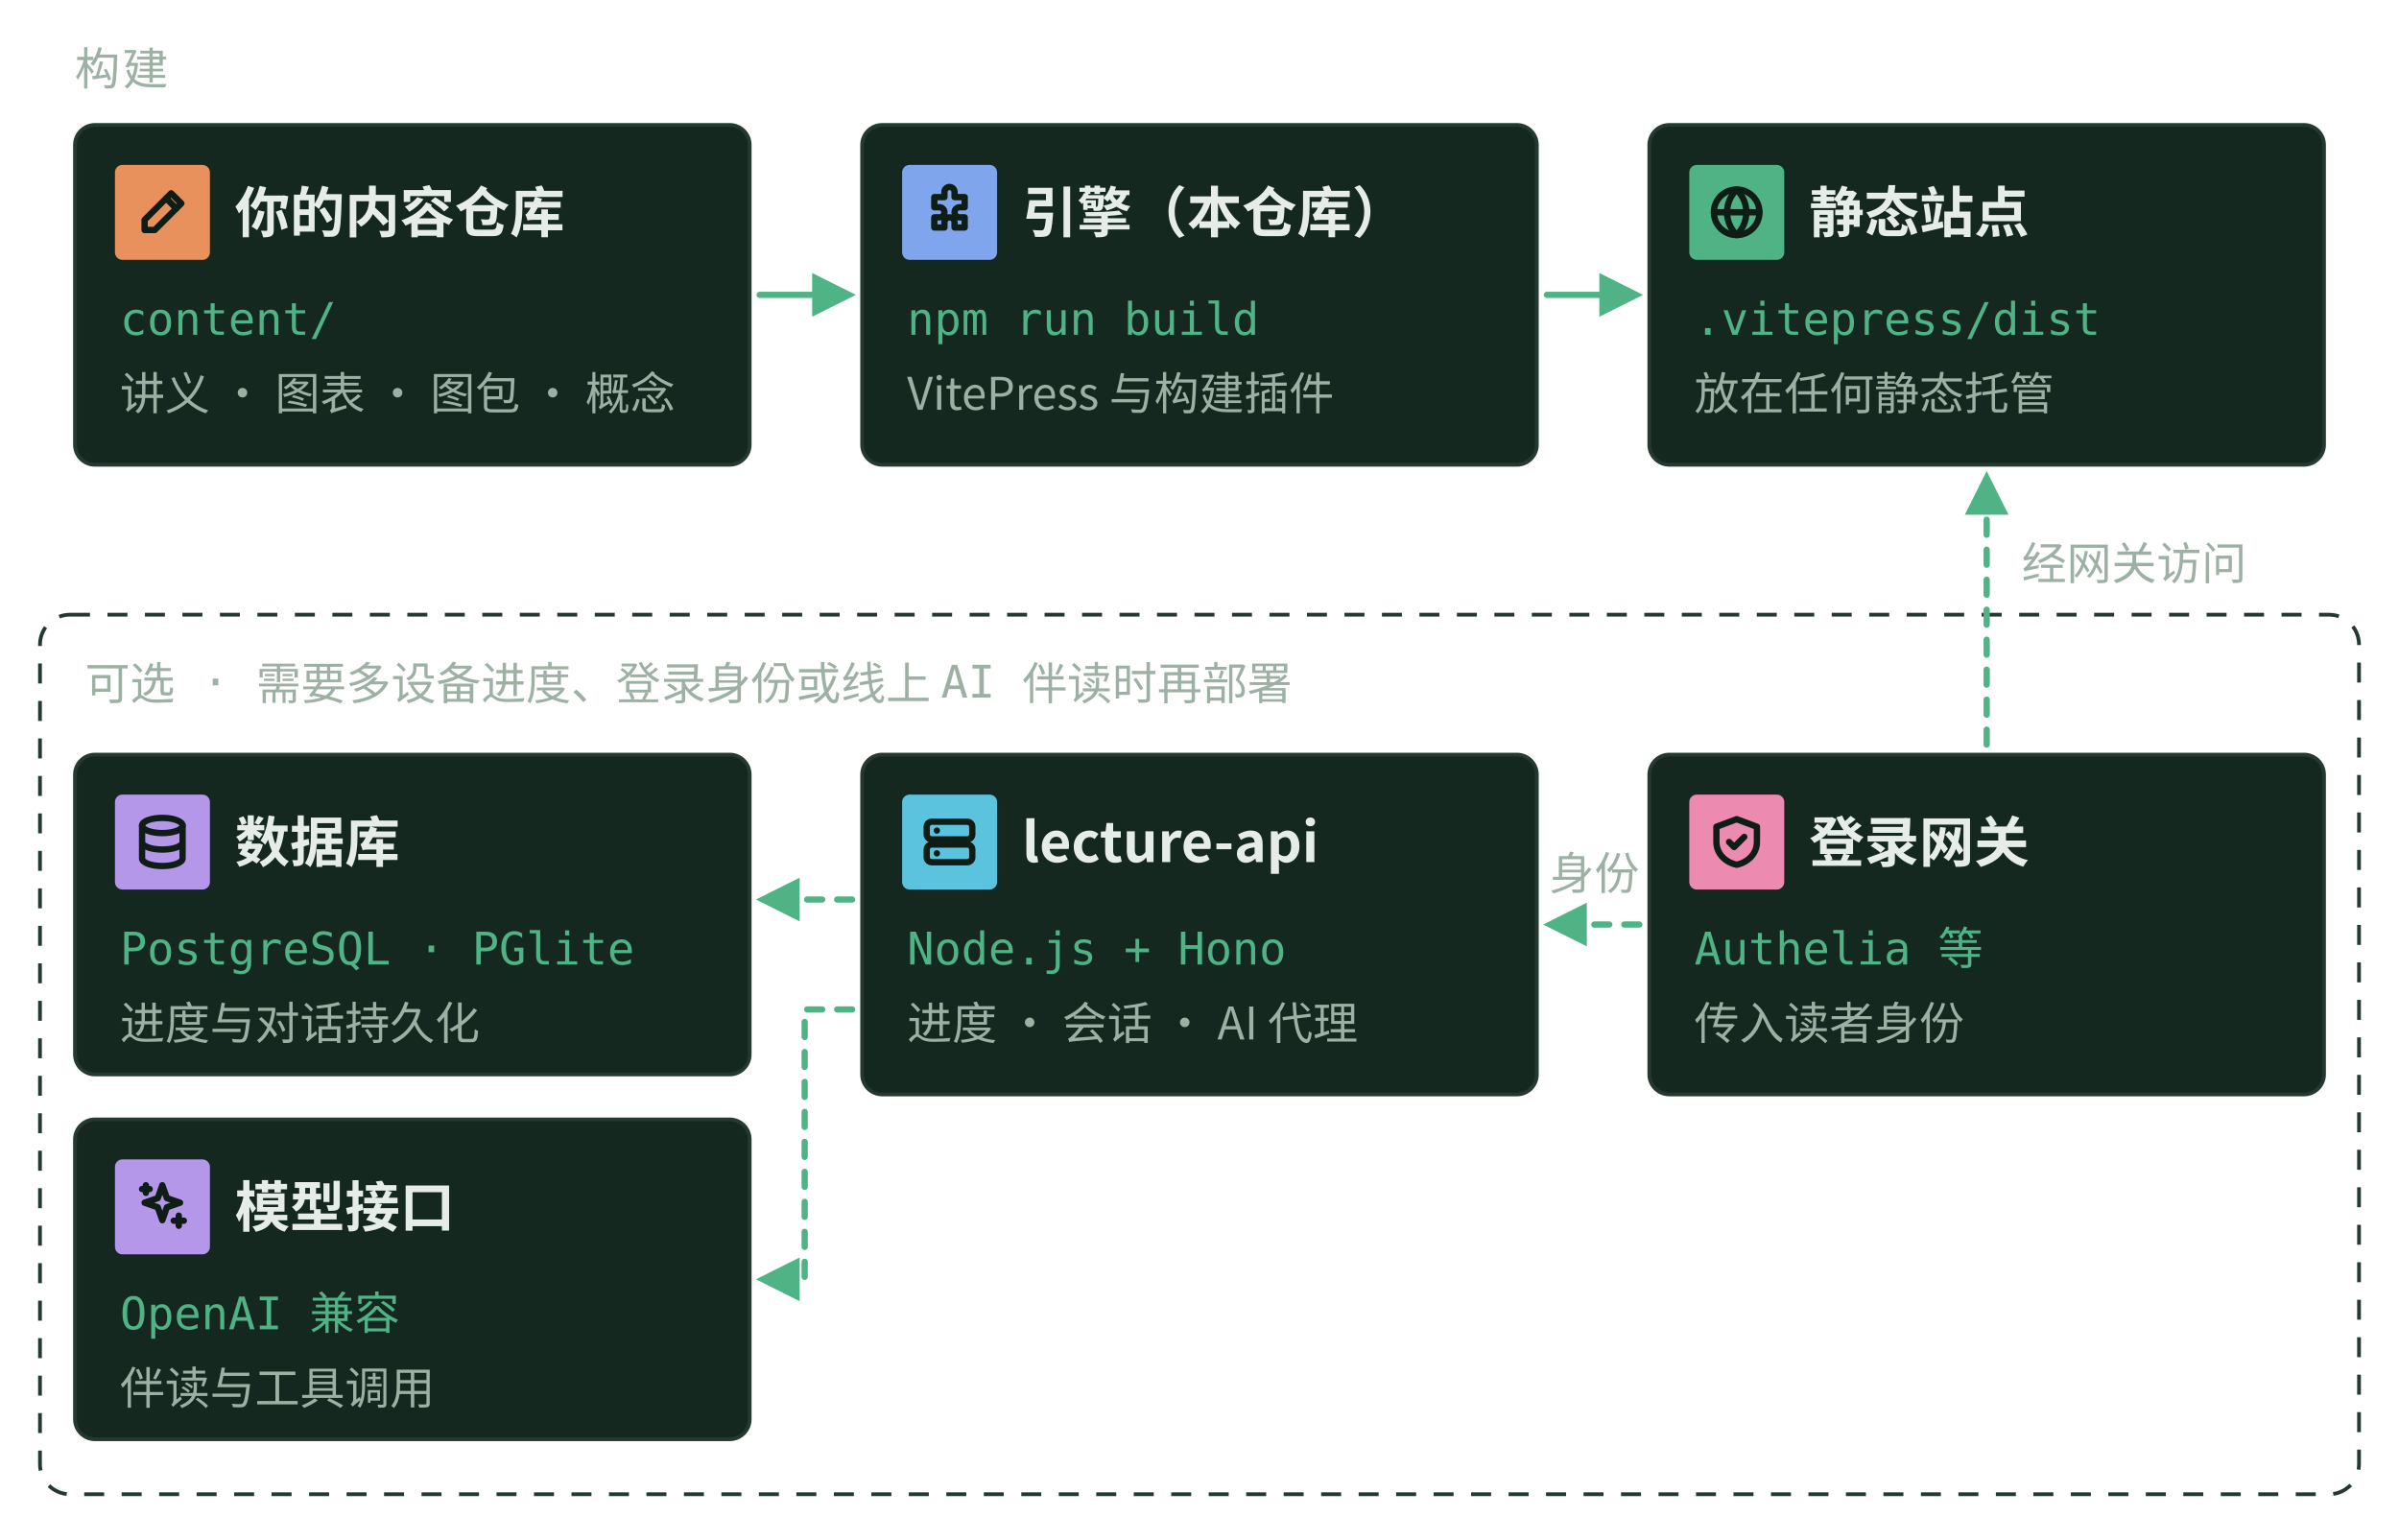
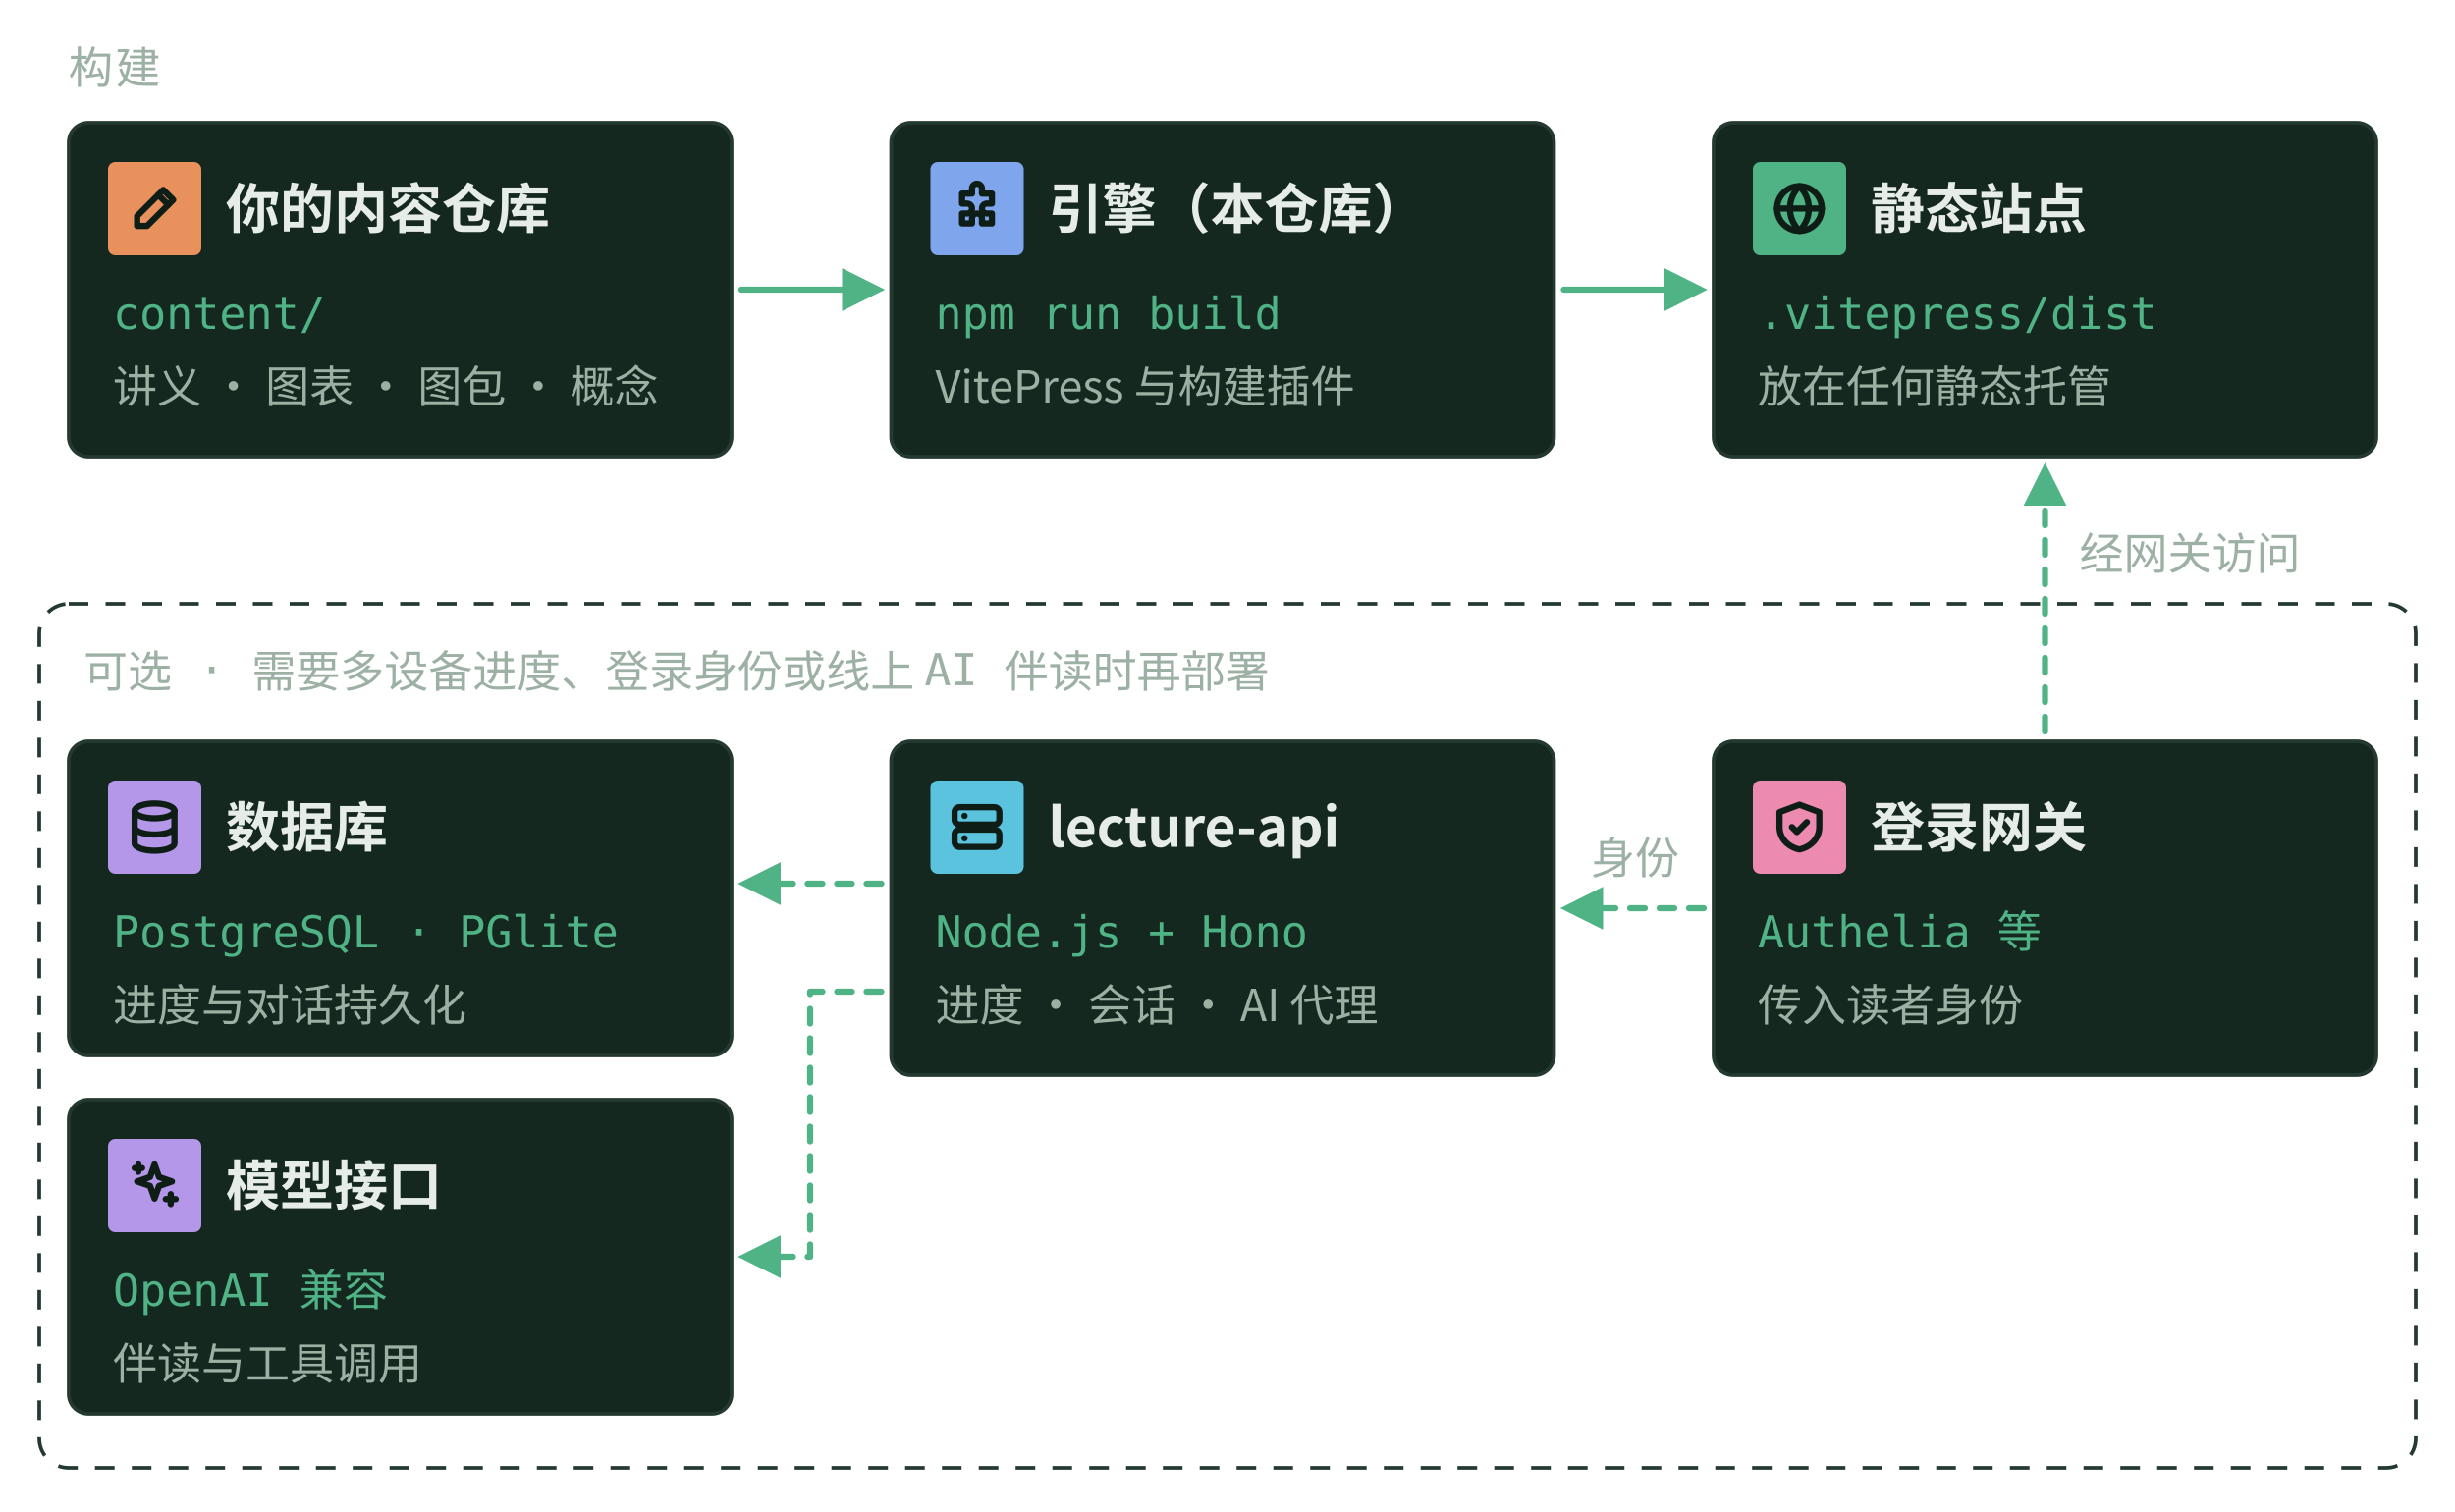
- <svg xmlns="http://www.w3.org/2000/svg" width="960" height="616" viewBox="0 0 960 616" role="img" aria-label="工作方式：内容目录经引擎构建成静态站点；可选的网关、lecture-api、数据库与模型接口">
+ <svg xmlns="http://www.w3.org/2000/svg" width="1000" height="616" viewBox="0 0 1000 616" role="img" aria-label="工作方式：内容目录经引擎构建成静态站点；可选的网关、lecture-api、数据库与模型接口">
  <defs>
    <marker id="ah" viewBox="0 0 10 10" refX="8" refY="5" markerWidth="7" markerHeight="7" orient="auto-start-reverse">
      <path d="M0 0 10 5 0 10z" fill="#4fb386" />
    </marker>
  </defs>
-   <text x="30" y="34" font-family="ui-monospace, 'SF Mono', 'JetBrains Mono', 'Cascadia Mono', Consolas, monospace" font-size="18" letter-spacing="1.2" fill="#9db0a4">构建</text>
-   <rect x="30" y="50" width="270" height="136" rx="8" fill="#15281f" stroke="#24392f" stroke-width="1.5" />
-   <rect x="46" y="66" width="38" height="38" rx="3" fill="#e8915c" />
-   <g transform="translate(52.8 72.8) scale(1.0133)" fill="none" stroke="#0f1d17" stroke-width="2.5" stroke-linecap="round" stroke-linejoin="round" color="#0f1d17">
+   <text x="28" y="34" font-family="ui-monospace, 'SF Mono', 'JetBrains Mono', 'Cascadia Mono', Consolas, monospace" font-size="18" letter-spacing="1.2" fill="#9db0a4">构建</text>
+   <rect x="28" y="50" width="270" height="136" rx="8" fill="#15281f" stroke="#24392f" stroke-width="1.5" />
+   <rect x="44" y="66" width="38" height="38" rx="3" fill="#e8915c" />
+   <g transform="translate(50.8 72.8) scale(1.0133)" fill="none" stroke="#0f1d17" stroke-width="2.5" stroke-linecap="round" stroke-linejoin="round" color="#0f1d17">
    <path d="M15.5 4.5 19.5 8.5 9 19H5v-4z" />
    <path d="m13.5 6.5 4 4" />
  </g>
-   <text x="94" y="93" font-family="-apple-system, BlinkMacSystemFont, 'Segoe UI', 'PingFang SC', 'Hiragino Sans GB', 'Microsoft YaHei', 'Noto Sans CJK SC', 'Noto Sans SC', Helvetica, Arial, sans-serif" font-size="22" font-weight="700" fill="#e6ece7">你的内容仓库</text>
-   <text x="48" y="134" font-family="ui-monospace, 'SF Mono', 'JetBrains Mono', 'Cascadia Mono', Consolas, monospace" font-size="18" fill="#4fb386">content/</text>
-   <text x="48" y="164" font-family="-apple-system, BlinkMacSystemFont, 'Segoe UI', 'PingFang SC', 'Hiragino Sans GB', 'Microsoft YaHei', 'Noto Sans CJK SC', 'Noto Sans SC', Helvetica, Arial, sans-serif" font-size="18" fill="#9db0a4">讲义 · 图表 · 图包 · 概念</text>
-   <rect x="345" y="50" width="270" height="136" rx="8" fill="#15281f" stroke="#24392f" stroke-width="1.5" />
-   <rect x="361" y="66" width="38" height="38" rx="3" fill="#7fa6ec" />
-   <g transform="translate(367.8 72.8) scale(1.0133)" fill="none" stroke="#0f1d17" stroke-width="2.5" stroke-linecap="round" stroke-linejoin="round" color="#0f1d17">
+   <text x="92" y="93" font-family="-apple-system, BlinkMacSystemFont, 'Segoe UI', 'PingFang SC', 'Hiragino Sans GB', 'Microsoft YaHei', 'Noto Sans CJK SC', 'Noto Sans SC', Helvetica, Arial, sans-serif" font-size="22" font-weight="700" fill="#e6ece7">你的内容仓库</text>
+   <text x="46" y="134" font-family="ui-monospace, 'SF Mono', 'JetBrains Mono', 'Cascadia Mono', Consolas, monospace" font-size="18" fill="#4fb386">content/</text>
+   <text x="46" y="164" font-family="-apple-system, BlinkMacSystemFont, 'Segoe UI', 'PingFang SC', 'Hiragino Sans GB', 'Microsoft YaHei', 'Noto Sans CJK SC', 'Noto Sans SC', Helvetica, Arial, sans-serif" font-size="18" fill="#9db0a4">讲义 · 图表 · 图包 · 概念</text>
+   <rect x="363" y="50" width="270" height="136" rx="8" fill="#15281f" stroke="#24392f" stroke-width="1.5" />
+   <rect x="379" y="66" width="38" height="38" rx="3" fill="#7fa6ec" />
+   <g transform="translate(385.8 72.8) scale(1.0133)" fill="none" stroke="#0f1d17" stroke-width="2.5" stroke-linecap="round" stroke-linejoin="round" color="#0f1d17">
    <path d="M10 4a2 2 0 1 1 4 0v2h4v4h-2a2 2 0 1 0 0 4h2v4h-4v-2a2 2 0 1 0-4 0v2H6v-4h2a2 2 0 1 0 0-4H6V6h4z" />
  </g>
-   <text x="409" y="93" font-family="-apple-system, BlinkMacSystemFont, 'Segoe UI', 'PingFang SC', 'Hiragino Sans GB', 'Microsoft YaHei', 'Noto Sans CJK SC', 'Noto Sans SC', Helvetica, Arial, sans-serif" font-size="22" font-weight="700" fill="#e6ece7">引擎（本仓库）</text>
-   <text x="363" y="134" font-family="ui-monospace, 'SF Mono', 'JetBrains Mono', 'Cascadia Mono', Consolas, monospace" font-size="18" fill="#4fb386">npm run build</text>
-   <text x="363" y="164" font-family="-apple-system, BlinkMacSystemFont, 'Segoe UI', 'PingFang SC', 'Hiragino Sans GB', 'Microsoft YaHei', 'Noto Sans CJK SC', 'Noto Sans SC', Helvetica, Arial, sans-serif" font-size="18" fill="#9db0a4">VitePress 与构建插件</text>
-   <rect x="660" y="50" width="270" height="136" rx="8" fill="#15281f" stroke="#24392f" stroke-width="1.5" />
-   <rect x="676" y="66" width="38" height="38" rx="3" fill="#4fb386" />
-   <g transform="translate(682.8 72.8) scale(1.0133)" fill="none" stroke="#0f1d17" stroke-width="2.5" stroke-linecap="round" stroke-linejoin="round" color="#0f1d17">
+   <text x="427" y="93" font-family="-apple-system, BlinkMacSystemFont, 'Segoe UI', 'PingFang SC', 'Hiragino Sans GB', 'Microsoft YaHei', 'Noto Sans CJK SC', 'Noto Sans SC', Helvetica, Arial, sans-serif" font-size="22" font-weight="700" fill="#e6ece7">引擎（本仓库）</text>
+   <text x="381" y="134" font-family="ui-monospace, 'SF Mono', 'JetBrains Mono', 'Cascadia Mono', Consolas, monospace" font-size="18" fill="#4fb386">npm run build</text>
+   <text x="381" y="164" font-family="-apple-system, BlinkMacSystemFont, 'Segoe UI', 'PingFang SC', 'Hiragino Sans GB', 'Microsoft YaHei', 'Noto Sans CJK SC', 'Noto Sans SC', Helvetica, Arial, sans-serif" font-size="18" fill="#9db0a4">VitePress 与构建插件</text>
+   <rect x="698" y="50" width="270" height="136" rx="8" fill="#15281f" stroke="#24392f" stroke-width="1.5" />
+   <rect x="714" y="66" width="38" height="38" rx="3" fill="#4fb386" />
+   <g transform="translate(720.8 72.8) scale(1.0133)" fill="none" stroke="#0f1d17" stroke-width="2.5" stroke-linecap="round" stroke-linejoin="round" color="#0f1d17">
    <circle cx="12" cy="12" r="9" />
    <path d="M3 12h18M12 3c2.5 2.6 3.8 5.6 3.8 9s-1.3 6.4-3.8 9c-2.5-2.6-3.8-5.6-3.8-9S9.5 5.6 12 3z" />
  </g>
-   <text x="724" y="93" font-family="-apple-system, BlinkMacSystemFont, 'Segoe UI', 'PingFang SC', 'Hiragino Sans GB', 'Microsoft YaHei', 'Noto Sans CJK SC', 'Noto Sans SC', Helvetica, Arial, sans-serif" font-size="22" font-weight="700" fill="#e6ece7">静态站点</text>
-   <text x="678" y="134" font-family="ui-monospace, 'SF Mono', 'JetBrains Mono', 'Cascadia Mono', Consolas, monospace" font-size="18" fill="#4fb386">.vitepress/dist</text>
-   <text x="678" y="164" font-family="-apple-system, BlinkMacSystemFont, 'Segoe UI', 'PingFang SC', 'Hiragino Sans GB', 'Microsoft YaHei', 'Noto Sans CJK SC', 'Noto Sans SC', Helvetica, Arial, sans-serif" font-size="18" fill="#9db0a4">放在任何静态托管</text>
-   <path d="M304 118H339" fill="none" stroke="#4fb386" stroke-width="2.5" stroke-linecap="round" stroke-linejoin="round" marker-end="url(#ah)" />
-   <path d="M619 118H654" fill="none" stroke="#4fb386" stroke-width="2.5" stroke-linecap="round" stroke-linejoin="round" marker-end="url(#ah)" />
-   <rect x="16" y="246" width="928" height="352" rx="12" fill="none" stroke="#24392f" stroke-width="1.5" stroke-dasharray="8 7" />
+   <text x="762" y="93" font-family="-apple-system, BlinkMacSystemFont, 'Segoe UI', 'PingFang SC', 'Hiragino Sans GB', 'Microsoft YaHei', 'Noto Sans CJK SC', 'Noto Sans SC', Helvetica, Arial, sans-serif" font-size="22" font-weight="700" fill="#e6ece7">静态站点</text>
+   <text x="716" y="134" font-family="ui-monospace, 'SF Mono', 'JetBrains Mono', 'Cascadia Mono', Consolas, monospace" font-size="18" fill="#4fb386">.vitepress/dist</text>
+   <text x="716" y="164" font-family="-apple-system, BlinkMacSystemFont, 'Segoe UI', 'PingFang SC', 'Hiragino Sans GB', 'Microsoft YaHei', 'Noto Sans CJK SC', 'Noto Sans SC', Helvetica, Arial, sans-serif" font-size="18" fill="#9db0a4">放在任何静态托管</text>
+   <path d="M302 118H357" fill="none" stroke="#4fb386" stroke-width="2.5" stroke-linecap="round" stroke-linejoin="round" marker-end="url(#ah)" />
+   <path d="M637 118H692" fill="none" stroke="#4fb386" stroke-width="2.5" stroke-linecap="round" stroke-linejoin="round" marker-end="url(#ah)" />
+   <rect x="16" y="246" width="968" height="352" rx="12" fill="none" stroke="#24392f" stroke-width="1.5" stroke-dasharray="8 7" />
  <text x="34" y="280" font-family="ui-monospace, 'SF Mono', 'JetBrains Mono', 'Cascadia Mono', Consolas, monospace" font-size="18" fill="#9db0a4">可选 · 需要多设备进度、登录身份或线上 AI 伴读时再部署</text>
-   <rect x="660" y="302" width="270" height="136" rx="8" fill="#15281f" stroke="#24392f" stroke-width="1.5" />
-   <rect x="676" y="318" width="38" height="38" rx="3" fill="#ec8ab0" />
-   <g transform="translate(682.8 324.8) scale(1.0133)" fill="none" stroke="#0f1d17" stroke-width="2.5" stroke-linecap="round" stroke-linejoin="round" color="#0f1d17">
+   <rect x="698" y="302" width="270" height="136" rx="8" fill="#15281f" stroke="#24392f" stroke-width="1.5" />
+   <rect x="714" y="318" width="38" height="38" rx="3" fill="#ec8ab0" />
+   <g transform="translate(720.8 324.8) scale(1.0133)" fill="none" stroke="#0f1d17" stroke-width="2.5" stroke-linecap="round" stroke-linejoin="round" color="#0f1d17">
    <path d="M12 3 4 6v6c0 4.5 3.4 8 8 9 4.6-1 8-4.5 8-9V6z" />
    <path d="m9 12 2 2 4-4" />
  </g>
-   <text x="724" y="345" font-family="-apple-system, BlinkMacSystemFont, 'Segoe UI', 'PingFang SC', 'Hiragino Sans GB', 'Microsoft YaHei', 'Noto Sans CJK SC', 'Noto Sans SC', Helvetica, Arial, sans-serif" font-size="22" font-weight="700" fill="#e6ece7">登录网关</text>
-   <text x="678" y="386" font-family="ui-monospace, 'SF Mono', 'JetBrains Mono', 'Cascadia Mono', Consolas, monospace" font-size="18" fill="#4fb386">Authelia 等</text>
-   <text x="678" y="416" font-family="-apple-system, BlinkMacSystemFont, 'Segoe UI', 'PingFang SC', 'Hiragino Sans GB', 'Microsoft YaHei', 'Noto Sans CJK SC', 'Noto Sans SC', Helvetica, Arial, sans-serif" font-size="18" fill="#9db0a4">传入读者身份</text>
-   <rect x="345" y="302" width="270" height="136" rx="8" fill="#15281f" stroke="#24392f" stroke-width="1.5" />
-   <rect x="361" y="318" width="38" height="38" rx="3" fill="#5cc3de" />
-   <g transform="translate(367.8 324.8) scale(1.0133)" fill="none" stroke="#0f1d17" stroke-width="2.5" stroke-linecap="round" stroke-linejoin="round" color="#0f1d17">
+   <text x="762" y="345" font-family="-apple-system, BlinkMacSystemFont, 'Segoe UI', 'PingFang SC', 'Hiragino Sans GB', 'Microsoft YaHei', 'Noto Sans CJK SC', 'Noto Sans SC', Helvetica, Arial, sans-serif" font-size="22" font-weight="700" fill="#e6ece7">登录网关</text>
+   <text x="716" y="386" font-family="ui-monospace, 'SF Mono', 'JetBrains Mono', 'Cascadia Mono', Consolas, monospace" font-size="18" fill="#4fb386">Authelia 等</text>
+   <text x="716" y="416" font-family="-apple-system, BlinkMacSystemFont, 'Segoe UI', 'PingFang SC', 'Hiragino Sans GB', 'Microsoft YaHei', 'Noto Sans CJK SC', 'Noto Sans SC', Helvetica, Arial, sans-serif" font-size="18" fill="#9db0a4">传入读者身份</text>
+   <rect x="363" y="302" width="270" height="136" rx="8" fill="#15281f" stroke="#24392f" stroke-width="1.5" />
+   <rect x="379" y="318" width="38" height="38" rx="3" fill="#5cc3de" />
+   <g transform="translate(385.8 324.8) scale(1.0133)" fill="none" stroke="#0f1d17" stroke-width="2.5" stroke-linecap="round" stroke-linejoin="round" color="#0f1d17">
    <rect x="3" y="4" width="18" height="7" rx="2" />
    <rect x="3" y="13" width="18" height="7" rx="2" />
    <path d="M7 7.5h.01M7 16.5h.01" />
  </g>
-   <text x="409" y="345" font-family="-apple-system, BlinkMacSystemFont, 'Segoe UI', 'PingFang SC', 'Hiragino Sans GB', 'Microsoft YaHei', 'Noto Sans CJK SC', 'Noto Sans SC', Helvetica, Arial, sans-serif" font-size="22" font-weight="700" fill="#e6ece7">lecture-api</text>
-   <text x="363" y="386" font-family="ui-monospace, 'SF Mono', 'JetBrains Mono', 'Cascadia Mono', Consolas, monospace" font-size="18" fill="#4fb386">Node.js + Hono</text>
-   <text x="363" y="416" font-family="-apple-system, BlinkMacSystemFont, 'Segoe UI', 'PingFang SC', 'Hiragino Sans GB', 'Microsoft YaHei', 'Noto Sans CJK SC', 'Noto Sans SC', Helvetica, Arial, sans-serif" font-size="18" fill="#9db0a4">进度 · 会话 · AI 代理</text>
-   <rect x="30" y="302" width="270" height="128" rx="8" fill="#15281f" stroke="#24392f" stroke-width="1.5" />
-   <rect x="46" y="318" width="38" height="38" rx="3" fill="#b497e8" />
-   <g transform="translate(52.8 324.8) scale(1.0133)" fill="none" stroke="#0f1d17" stroke-width="2.5" stroke-linecap="round" stroke-linejoin="round" color="#0f1d17">
+   <text x="427" y="345" font-family="-apple-system, BlinkMacSystemFont, 'Segoe UI', 'PingFang SC', 'Hiragino Sans GB', 'Microsoft YaHei', 'Noto Sans CJK SC', 'Noto Sans SC', Helvetica, Arial, sans-serif" font-size="22" font-weight="700" fill="#e6ece7">lecture-api</text>
+   <text x="381" y="386" font-family="ui-monospace, 'SF Mono', 'JetBrains Mono', 'Cascadia Mono', Consolas, monospace" font-size="18" fill="#4fb386">Node.js + Hono</text>
+   <text x="381" y="416" font-family="-apple-system, BlinkMacSystemFont, 'Segoe UI', 'PingFang SC', 'Hiragino Sans GB', 'Microsoft YaHei', 'Noto Sans CJK SC', 'Noto Sans SC', Helvetica, Arial, sans-serif" font-size="18" fill="#9db0a4">进度 · 会话 · AI 代理</text>
+   <rect x="28" y="302" width="270" height="128" rx="8" fill="#15281f" stroke="#24392f" stroke-width="1.5" />
+   <rect x="44" y="318" width="38" height="38" rx="3" fill="#b497e8" />
+   <g transform="translate(50.8 324.8) scale(1.0133)" fill="none" stroke="#0f1d17" stroke-width="2.5" stroke-linecap="round" stroke-linejoin="round" color="#0f1d17">
    <ellipse cx="12" cy="5.5" rx="8" ry="3" />
    <path d="M4 5.5v13c0 1.7 3.6 3 8 3s8-1.3 8-3v-13M4 12c0 1.7 3.6 3 8 3s8-1.3 8-3" />
  </g>
-   <text x="94" y="345" font-family="-apple-system, BlinkMacSystemFont, 'Segoe UI', 'PingFang SC', 'Hiragino Sans GB', 'Microsoft YaHei', 'Noto Sans CJK SC', 'Noto Sans SC', Helvetica, Arial, sans-serif" font-size="22" font-weight="700" fill="#e6ece7">数据库</text>
-   <text x="48" y="386" font-family="ui-monospace, 'SF Mono', 'JetBrains Mono', 'Cascadia Mono', Consolas, monospace" font-size="18" fill="#4fb386">PostgreSQL · PGlite</text>
-   <text x="48" y="416" font-family="-apple-system, BlinkMacSystemFont, 'Segoe UI', 'PingFang SC', 'Hiragino Sans GB', 'Microsoft YaHei', 'Noto Sans CJK SC', 'Noto Sans SC', Helvetica, Arial, sans-serif" font-size="18" fill="#9db0a4">进度与对话持久化</text>
-   <rect x="30" y="448" width="270" height="128" rx="8" fill="#15281f" stroke="#24392f" stroke-width="1.5" />
-   <rect x="46" y="464" width="38" height="38" rx="3" fill="#b497e8" />
-   <g transform="translate(52.8 470.8) scale(1.0133)" fill="none" stroke="#0f1d17" stroke-width="2.5" stroke-linecap="round" stroke-linejoin="round" color="#0f1d17">
+   <text x="92" y="345" font-family="-apple-system, BlinkMacSystemFont, 'Segoe UI', 'PingFang SC', 'Hiragino Sans GB', 'Microsoft YaHei', 'Noto Sans CJK SC', 'Noto Sans SC', Helvetica, Arial, sans-serif" font-size="22" font-weight="700" fill="#e6ece7">数据库</text>
+   <text x="46" y="386" font-family="ui-monospace, 'SF Mono', 'JetBrains Mono', 'Cascadia Mono', Consolas, monospace" font-size="18" fill="#4fb386">PostgreSQL · PGlite</text>
+   <text x="46" y="416" font-family="-apple-system, BlinkMacSystemFont, 'Segoe UI', 'PingFang SC', 'Hiragino Sans GB', 'Microsoft YaHei', 'Noto Sans CJK SC', 'Noto Sans SC', Helvetica, Arial, sans-serif" font-size="18" fill="#9db0a4">进度与对话持久化</text>
+   <rect x="28" y="448" width="270" height="128" rx="8" fill="#15281f" stroke="#24392f" stroke-width="1.5" />
+   <rect x="44" y="464" width="38" height="38" rx="3" fill="#b497e8" />
+   <g transform="translate(50.8 470.8) scale(1.0133)" fill="none" stroke="#0f1d17" stroke-width="2.5" stroke-linecap="round" stroke-linejoin="round" color="#0f1d17">
    <path d="M12 3.5 13.8 8.6 19 10.4 13.8 12.2 12 17.3 10.2 12.2 5 10.4 10.2 8.6z" />
    <path d="M18.5 15.5v4M16.5 17.5h4M5.5 3.5v3M4 5h3" />
  </g>
-   <text x="94" y="491" font-family="-apple-system, BlinkMacSystemFont, 'Segoe UI', 'PingFang SC', 'Hiragino Sans GB', 'Microsoft YaHei', 'Noto Sans CJK SC', 'Noto Sans SC', Helvetica, Arial, sans-serif" font-size="22" font-weight="700" fill="#e6ece7">模型接口</text>
-   <text x="48" y="532" font-family="ui-monospace, 'SF Mono', 'JetBrains Mono', 'Cascadia Mono', Consolas, monospace" font-size="18" fill="#4fb386">OpenAI 兼容</text>
-   <text x="48" y="562" font-family="-apple-system, BlinkMacSystemFont, 'Segoe UI', 'PingFang SC', 'Hiragino Sans GB', 'Microsoft YaHei', 'Noto Sans CJK SC', 'Noto Sans SC', Helvetica, Arial, sans-serif" font-size="18" fill="#9db0a4">伴读与工具调用</text>
-   <path d="M795 298V192" fill="none" stroke="#4fb386" stroke-width="2.5" stroke-linecap="round" stroke-linejoin="round" stroke-dasharray="6 6" marker-end="url(#ah)" />
-   <text x="809" y="232" font-family="-apple-system, BlinkMacSystemFont, 'Segoe UI', 'PingFang SC', 'Hiragino Sans GB', 'Microsoft YaHei', 'Noto Sans CJK SC', 'Noto Sans SC', Helvetica, Arial, sans-serif" font-size="18" fill="#9db0a4" text-anchor="start">经网关访问</text>
-   <path d="M656 370H621" fill="none" stroke="#4fb386" stroke-width="2.5" stroke-linecap="round" stroke-linejoin="round" stroke-dasharray="6 6" marker-end="url(#ah)" />
-   <text x="638" y="356" font-family="-apple-system, BlinkMacSystemFont, 'Segoe UI', 'PingFang SC', 'Hiragino Sans GB', 'Microsoft YaHei', 'Noto Sans CJK SC', 'Noto Sans SC', Helvetica, Arial, sans-serif" font-size="18" fill="#9db0a4" text-anchor="middle">身份</text>
-   <path d="M341 360H306" fill="none" stroke="#4fb386" stroke-width="2.5" stroke-linecap="round" stroke-linejoin="round" stroke-dasharray="6 6" marker-end="url(#ah)" />
-   <path d="M341 404H322V512H306" fill="none" stroke="#4fb386" stroke-width="2.5" stroke-linecap="round" stroke-linejoin="round" stroke-dasharray="6 6" marker-end="url(#ah)" />
+   <text x="92" y="491" font-family="-apple-system, BlinkMacSystemFont, 'Segoe UI', 'PingFang SC', 'Hiragino Sans GB', 'Microsoft YaHei', 'Noto Sans CJK SC', 'Noto Sans SC', Helvetica, Arial, sans-serif" font-size="22" font-weight="700" fill="#e6ece7">模型接口</text>
+   <text x="46" y="532" font-family="ui-monospace, 'SF Mono', 'JetBrains Mono', 'Cascadia Mono', Consolas, monospace" font-size="18" fill="#4fb386">OpenAI 兼容</text>
+   <text x="46" y="562" font-family="-apple-system, BlinkMacSystemFont, 'Segoe UI', 'PingFang SC', 'Hiragino Sans GB', 'Microsoft YaHei', 'Noto Sans CJK SC', 'Noto Sans SC', Helvetica, Arial, sans-serif" font-size="18" fill="#9db0a4">伴读与工具调用</text>
+   <path d="M833 298V192" fill="none" stroke="#4fb386" stroke-width="2.5" stroke-linecap="round" stroke-linejoin="round" stroke-dasharray="6 6" marker-end="url(#ah)" />
+   <text x="847" y="232" font-family="-apple-system, BlinkMacSystemFont, 'Segoe UI', 'PingFang SC', 'Hiragino Sans GB', 'Microsoft YaHei', 'Noto Sans CJK SC', 'Noto Sans SC', Helvetica, Arial, sans-serif" font-size="18" fill="#9db0a4" text-anchor="start">经网关访问</text>
+   <path d="M694 370H639" fill="none" stroke="#4fb386" stroke-width="2.5" stroke-linecap="round" stroke-linejoin="round" stroke-dasharray="6 6" marker-end="url(#ah)" />
+   <text x="666" y="356" font-family="-apple-system, BlinkMacSystemFont, 'Segoe UI', 'PingFang SC', 'Hiragino Sans GB', 'Microsoft YaHei', 'Noto Sans CJK SC', 'Noto Sans SC', Helvetica, Arial, sans-serif" font-size="18" fill="#9db0a4" text-anchor="middle">身份</text>
+   <path d="M359 360H304" fill="none" stroke="#4fb386" stroke-width="2.5" stroke-linecap="round" stroke-linejoin="round" stroke-dasharray="6 6" marker-end="url(#ah)" />
+   <path d="M359 404H330V512H304" fill="none" stroke="#4fb386" stroke-width="2.5" stroke-linecap="round" stroke-linejoin="round" stroke-dasharray="6 6" marker-end="url(#ah)" />
</svg>
